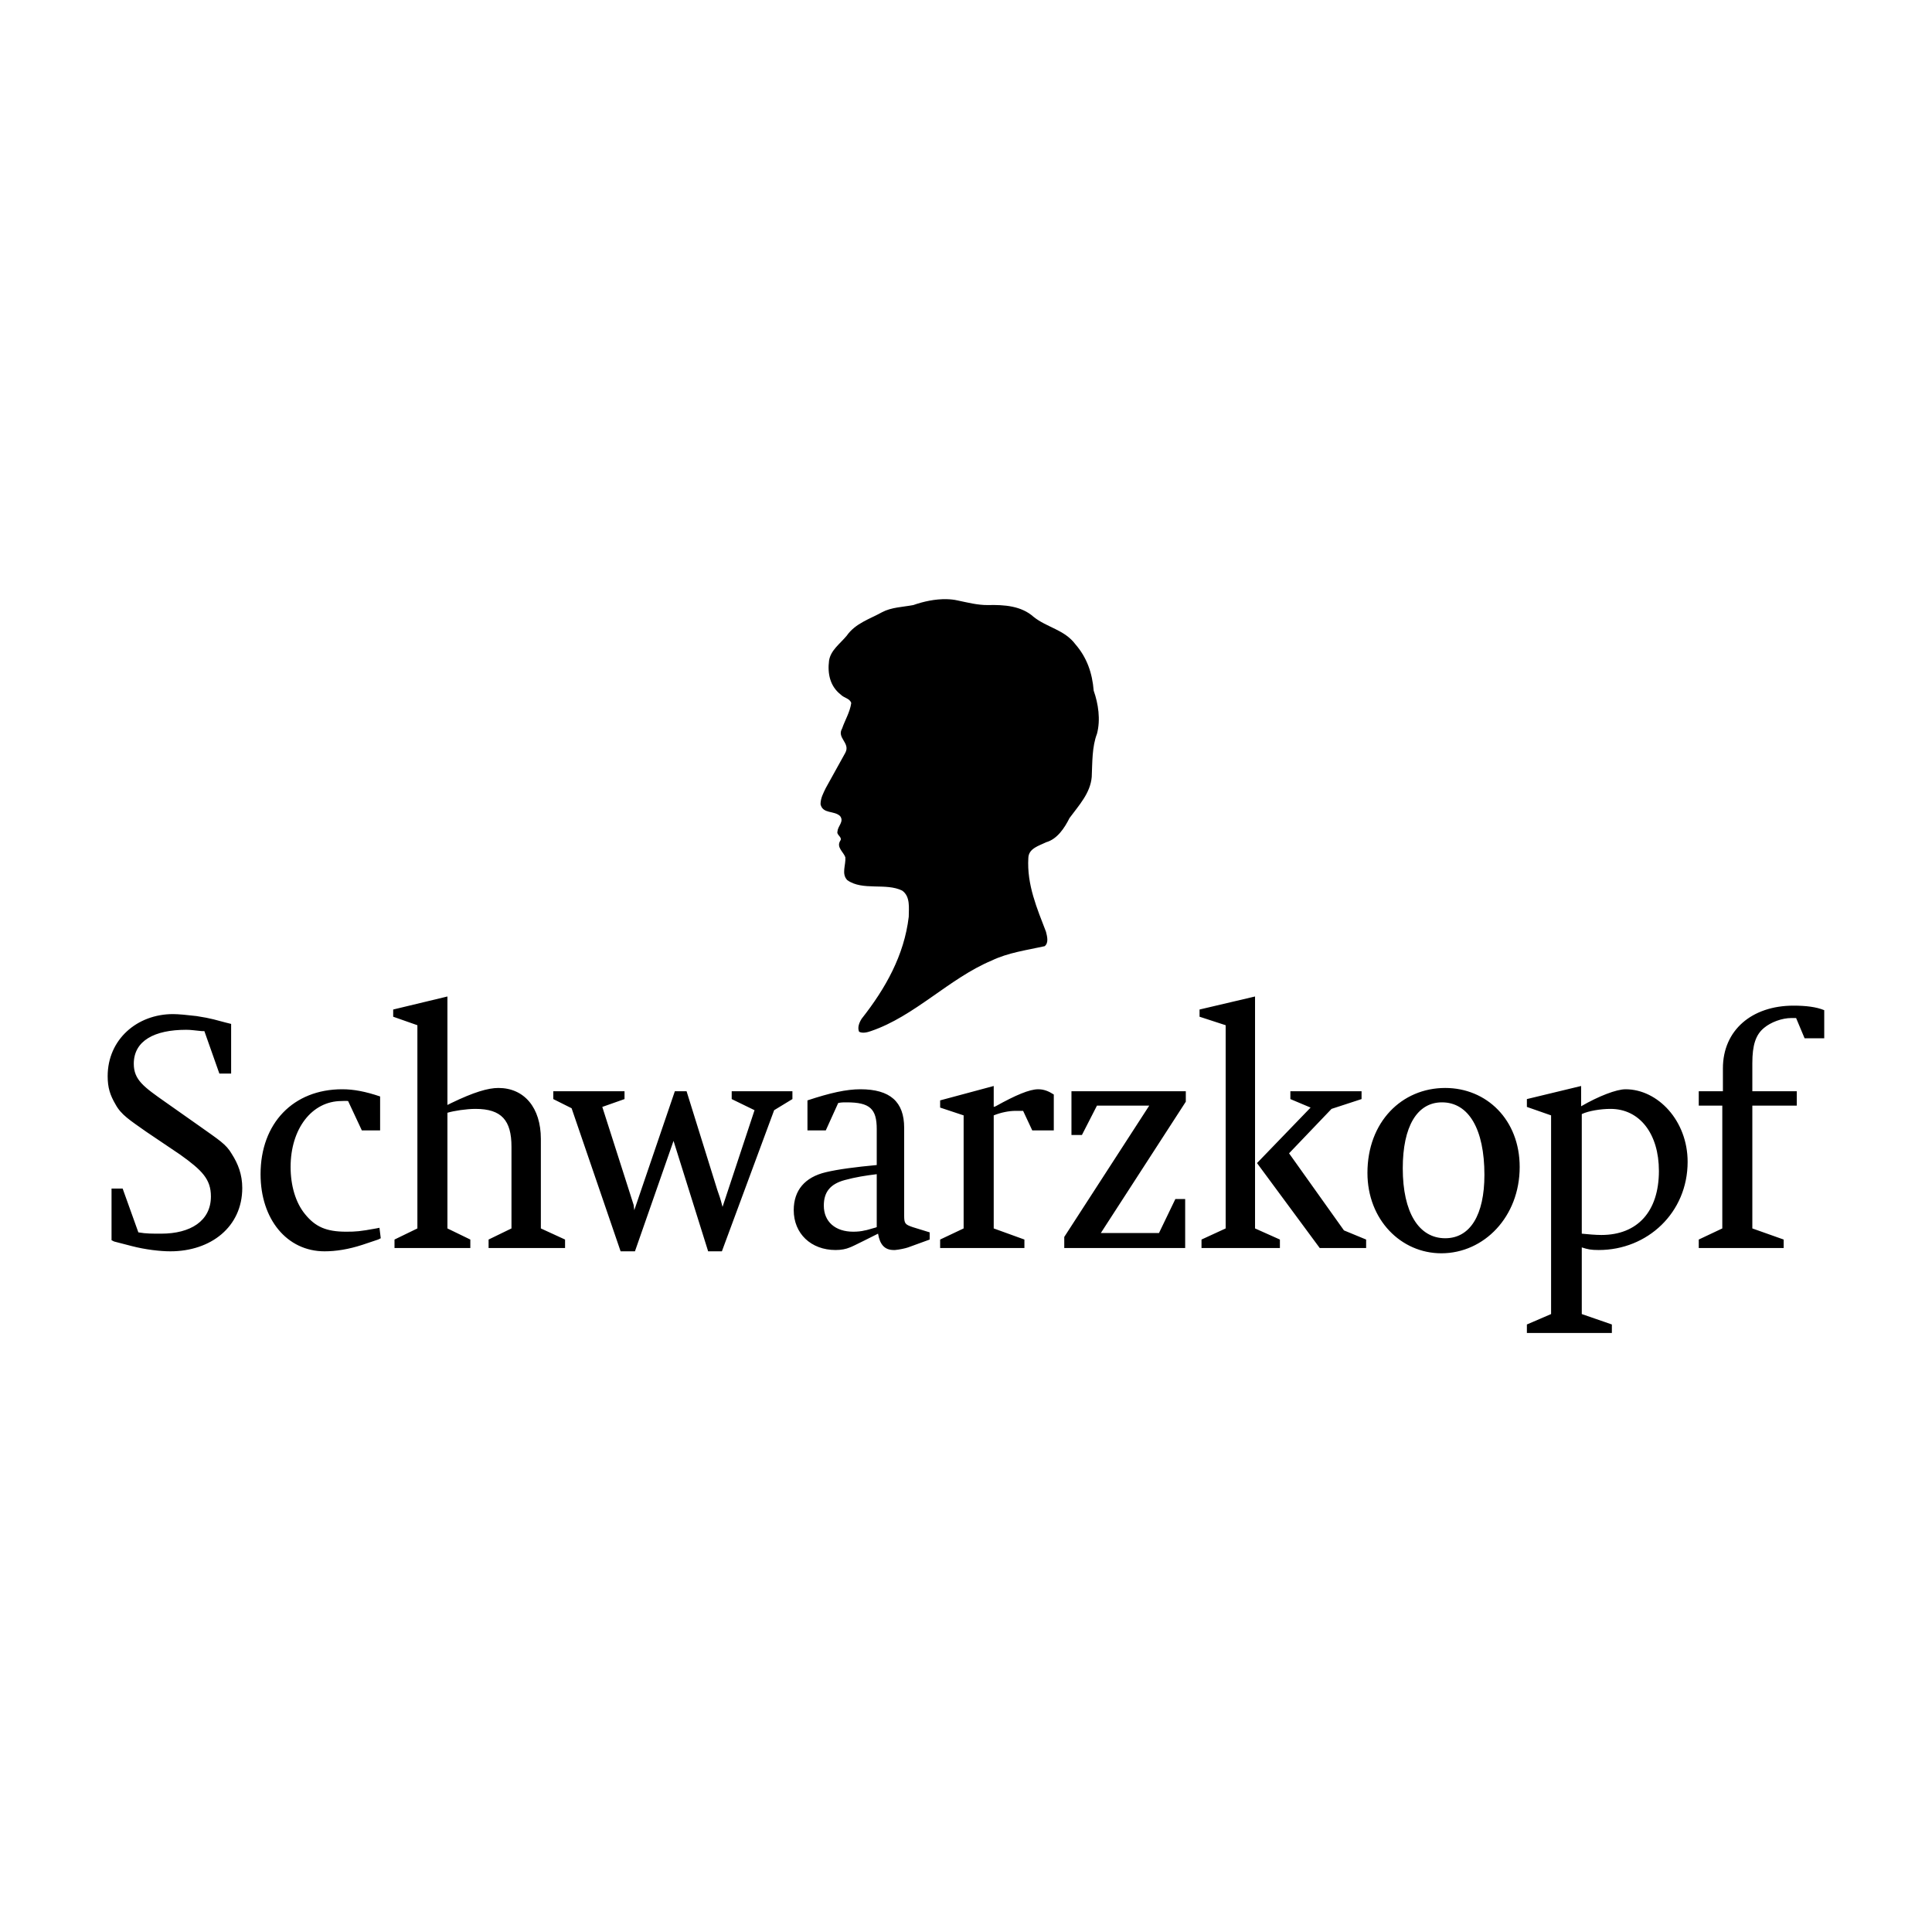
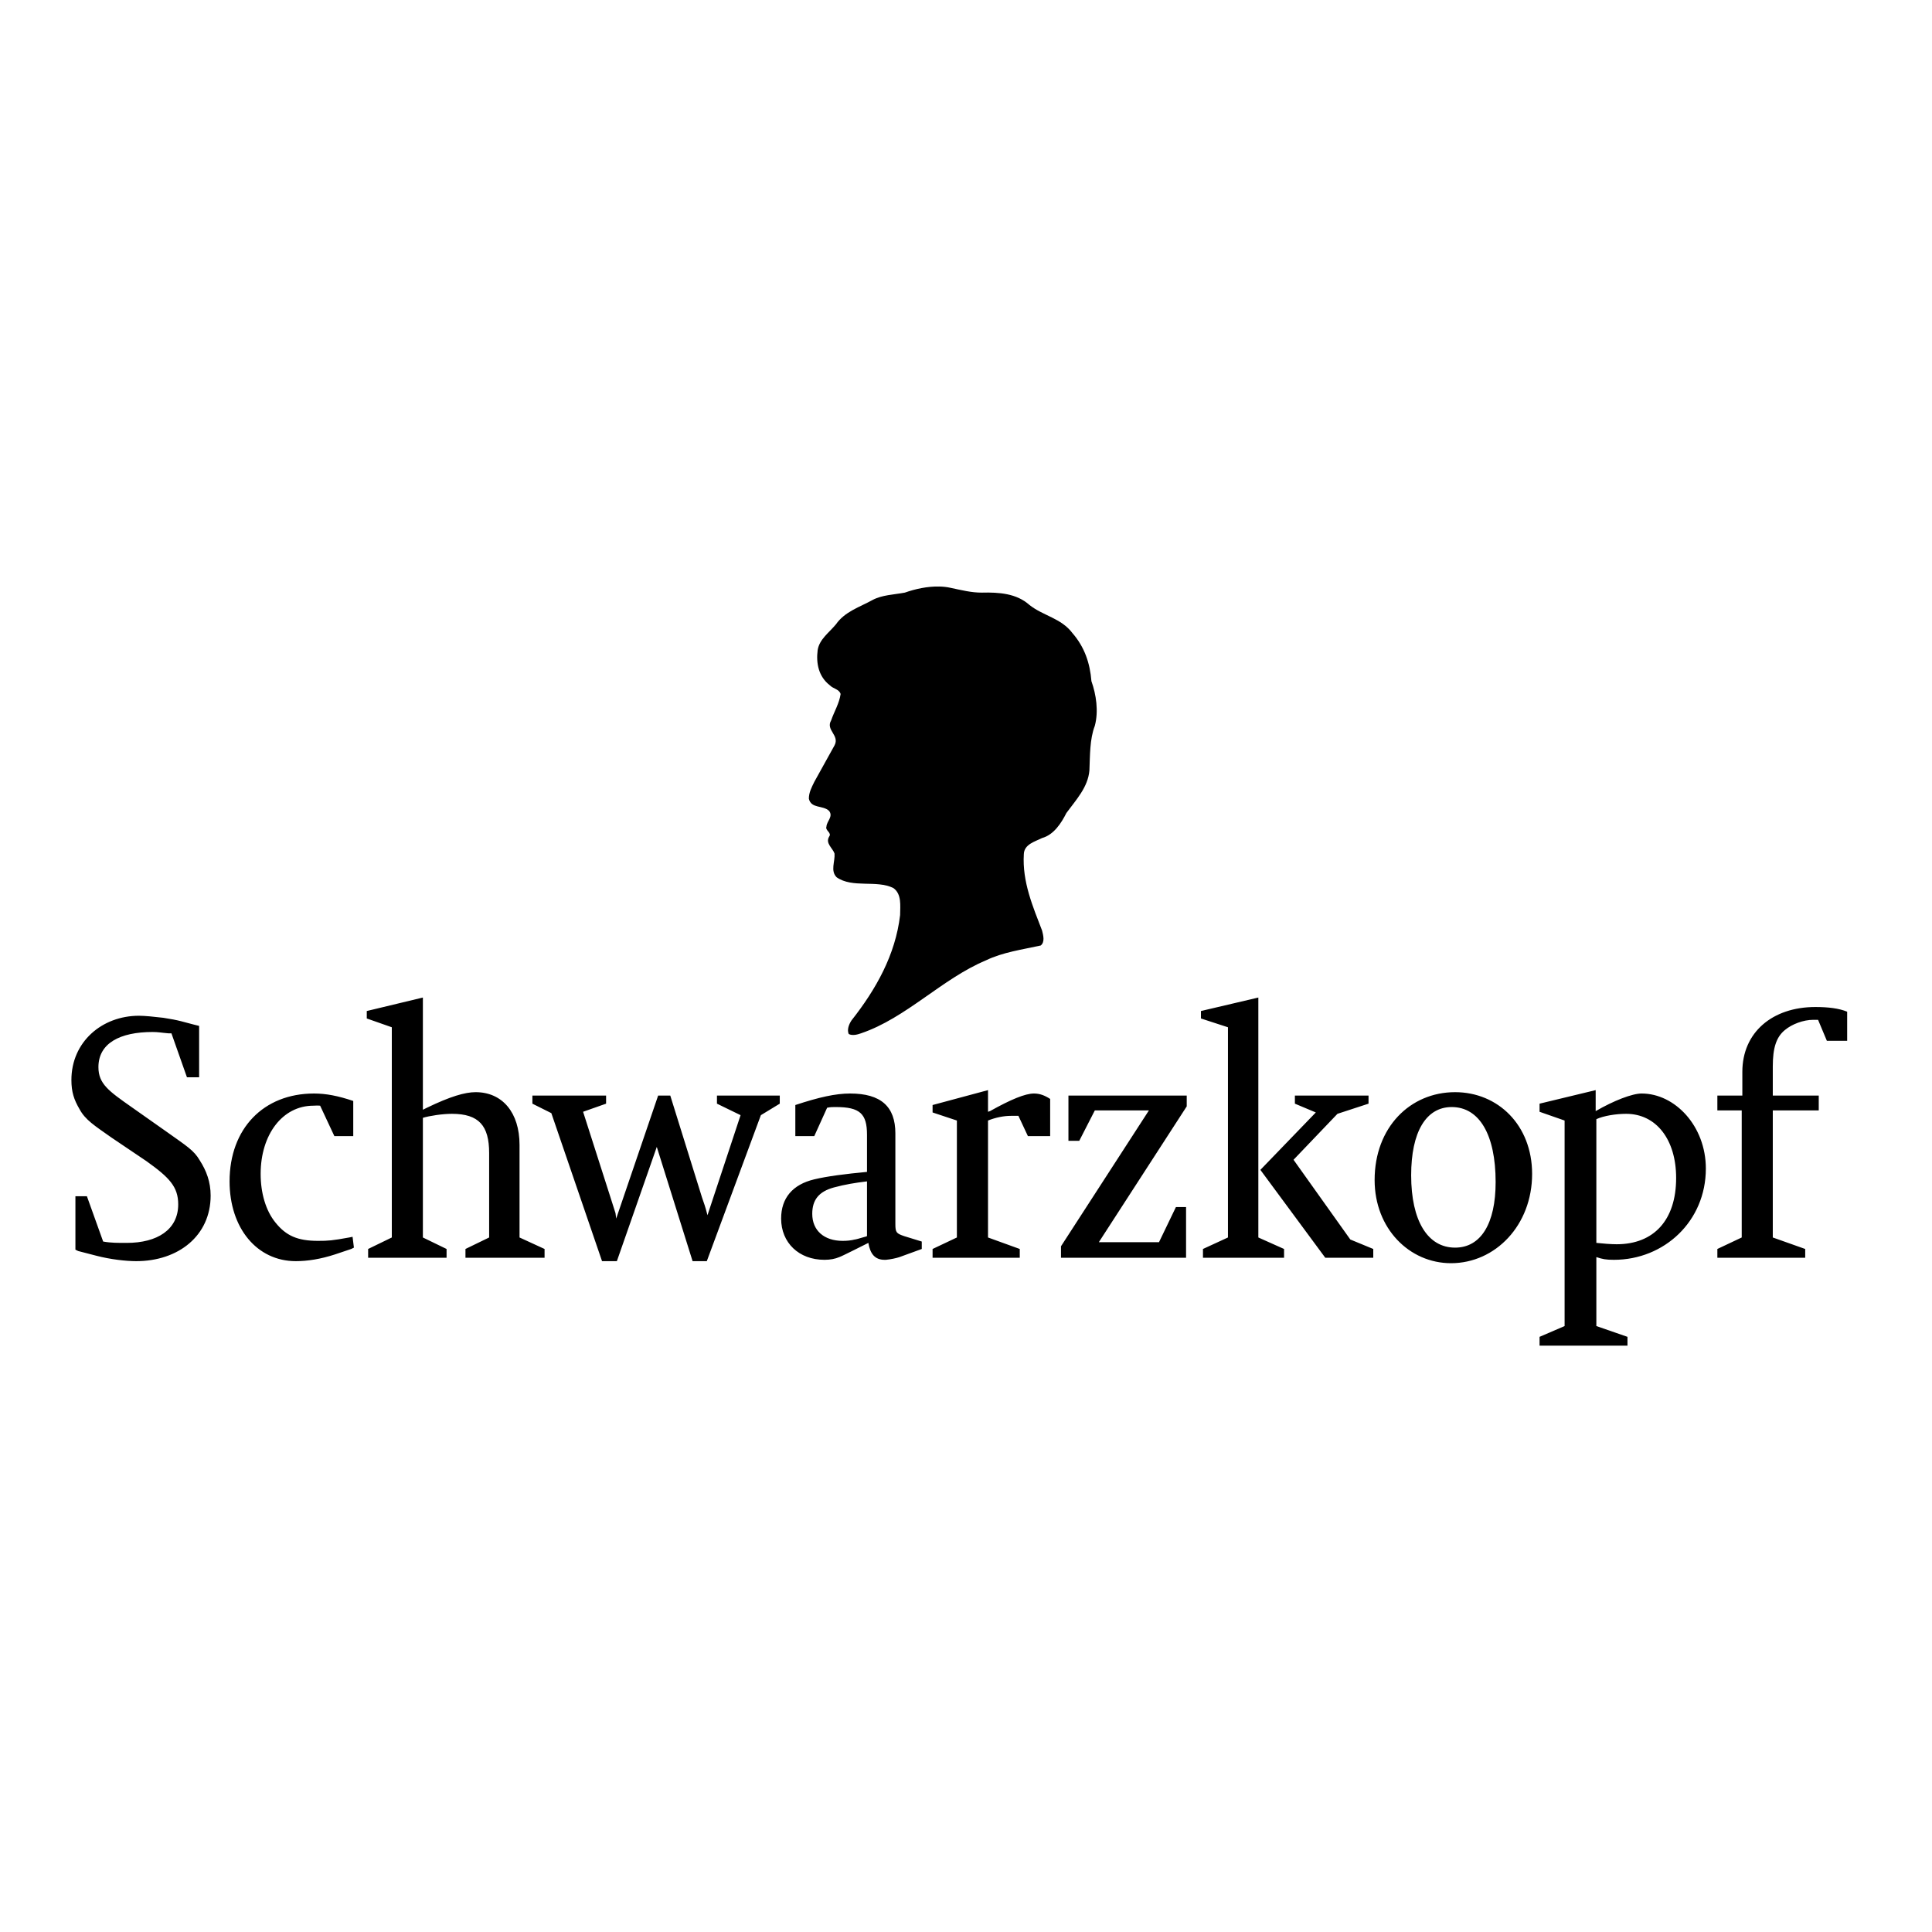
- <svg xmlns="http://www.w3.org/2000/svg" width="200" zoomAndPan="magnify" viewBox="0 0 150 150" height="200" preserveAspectRatio="xMidYMid meet" version="1.0">
+ <svg xmlns="http://www.w3.org/2000/svg" width="200" zoomAndPan="magnify" viewBox="3 43 145 64" height="200" preserveAspectRatio="xMidYMid meet" version="1.0">
  <defs>
    <clipPath id="6292a69d29">
      <path d="M 8.062 46.52 L 142 46.52 L 142 103.52 L 8.062 103.52 Z M 8.062 46.52 " clip-rule="nonzero" />
    </clipPath>
  </defs>
  <g clip-path="url(#6292a69d29)">
    <path fill="#000000" d="M 73.496 46.52 C 72.605 46.5 71.699 46.699 70.91 46.977 C 70.082 47.133 69.207 47.145 68.477 47.535 C 67.531 48.062 66.41 48.391 65.734 49.363 C 65.207 49.996 64.496 50.48 64.367 51.289 C 64.238 52.293 64.441 53.281 65.277 53.93 C 65.527 54.195 65.984 54.219 66.09 54.586 C 65.988 55.297 65.605 55.906 65.379 56.566 C 64.949 57.297 66.039 57.68 65.633 58.441 L 64.113 61.184 C 63.922 61.582 63.703 61.973 63.707 62.449 C 63.887 63.211 64.77 62.914 65.227 63.363 C 65.551 63.785 65.047 64.137 65.027 64.531 C 64.91 64.844 65.453 64.988 65.227 65.293 C 64.93 65.793 65.488 66.141 65.633 66.559 C 65.68 67.172 65.309 67.844 65.785 68.336 C 66.977 69.18 68.789 68.52 70.047 69.148 C 70.688 69.602 70.559 70.488 70.555 71.176 C 70.203 74.164 68.75 76.746 66.902 79.09 C 66.715 79.379 66.555 79.777 66.699 80.105 C 66.973 80.246 67.34 80.152 67.613 80.055 C 71.02 78.902 73.691 75.961 77 74.574 C 78.277 73.961 79.699 73.773 81.109 73.461 C 81.438 73.191 81.297 72.695 81.211 72.344 C 80.52 70.539 79.715 68.691 79.84 66.609 C 79.863 65.859 80.691 65.66 81.211 65.395 C 82.09 65.152 82.656 64.273 83.035 63.516 C 83.766 62.523 84.656 61.582 84.762 60.32 C 84.812 59.199 84.781 57.977 85.168 56.973 C 85.461 55.883 85.27 54.621 84.914 53.625 C 84.805 52.258 84.391 51.055 83.492 50.02 C 82.648 48.887 81.277 48.719 80.246 47.891 C 79.293 47.039 77.973 46.945 76.695 46.977 C 75.906 46.984 75.121 46.781 74.359 46.621 C 74.066 46.555 73.793 46.527 73.496 46.52 Z M 34.738 77.367 L 30.527 78.379 L 30.527 78.938 L 32.406 79.598 L 32.406 95.375 L 30.629 96.238 L 30.629 96.898 L 36.516 96.898 L 36.516 96.238 L 34.738 95.375 L 34.738 86.395 C 35.234 86.242 36.211 86.094 36.918 86.094 C 38.949 86.094 39.711 86.992 39.711 89.035 L 39.711 95.375 L 37.934 96.238 L 37.934 96.898 L 43.871 96.898 L 43.871 96.238 L 41.992 95.375 L 41.992 88.426 C 41.992 86 40.703 84.469 38.695 84.469 C 37.895 84.469 36.789 84.793 35.043 85.637 L 34.738 85.789 Z M 97.441 77.367 L 93.133 78.379 L 93.133 78.938 L 95.16 79.598 L 95.16 95.375 L 93.285 96.238 L 93.285 96.898 L 99.371 96.898 L 99.371 96.238 L 97.441 95.375 Z M 139.246 78.078 C 136.016 78.078 133.766 79.984 133.766 82.945 L 133.766 84.723 L 131.891 84.723 L 131.891 85.84 L 133.719 85.84 L 133.719 95.375 L 131.891 96.238 L 131.891 96.898 L 138.484 96.898 L 138.484 96.238 L 136.051 95.375 L 136.051 85.84 L 139.5 85.84 L 139.5 84.723 L 136.051 84.723 L 136.051 82.539 C 136.051 81.16 136.305 80.336 136.965 79.801 C 137.484 79.367 138.34 79.039 139.094 79.039 C 139.164 79.039 139.309 79.039 139.449 79.039 L 140.109 80.613 L 141.633 80.613 L 141.633 78.43 C 141.016 78.176 140.215 78.078 139.246 78.078 Z M 13.43 78.734 C 10.648 78.734 8.359 80.699 8.359 83.555 C 8.359 84.453 8.551 85.027 8.965 85.738 C 9.406 86.555 10.082 86.969 11.352 87.867 L 13.988 89.645 C 15.699 90.867 16.375 91.559 16.375 92.891 C 16.375 94.797 14.789 95.781 12.52 95.781 C 11.859 95.781 11.352 95.789 10.742 95.68 L 9.523 92.281 L 8.66 92.281 L 8.66 96.289 L 8.863 96.391 L 10.234 96.746 C 11.285 97.02 12.445 97.152 13.227 97.152 C 16.379 97.152 18.809 95.25 18.809 92.23 C 18.809 91.195 18.484 90.355 17.996 89.594 C 17.555 88.832 17.023 88.523 15.461 87.41 L 12.871 85.586 C 11.164 84.387 10.387 83.844 10.387 82.59 C 10.387 80.797 12.004 79.953 14.445 79.953 C 14.887 79.953 15.027 80 15.664 80.055 L 15.867 80.055 L 17.031 83.352 L 17.945 83.352 L 17.945 79.496 L 17.539 79.395 L 16.578 79.141 C 16.258 79.059 15.82 78.973 15.258 78.887 C 14.574 78.805 13.848 78.734 13.43 78.734 Z M 77.152 84.316 L 72.992 85.434 L 72.992 85.992 L 74.816 86.598 L 74.816 95.375 L 72.992 96.238 L 72.992 96.898 L 79.535 96.898 L 79.535 96.238 L 77.152 95.375 L 77.152 86.598 C 77.715 86.371 78.332 86.246 78.875 86.246 C 78.992 86.246 79.172 86.246 79.434 86.246 L 80.145 87.766 L 81.816 87.766 L 81.816 84.977 C 81.418 84.719 81.047 84.57 80.602 84.57 C 79.938 84.57 78.859 85.02 77.301 85.891 L 77.152 85.941 Z M 122.758 84.316 L 118.547 85.332 L 118.547 85.941 L 120.426 86.598 L 120.426 102.023 L 118.547 102.832 L 118.547 103.492 L 125.145 103.492 L 125.145 102.832 L 122.809 102.023 L 122.809 96.848 C 123.281 97 123.512 97.051 124.129 97.051 C 127.902 97.051 131.027 94.16 131.027 90.203 C 131.027 87.012 128.711 84.57 126.207 84.57 C 125.504 84.57 124.125 85.098 122.758 85.891 Z M 112.207 84.469 C 108.832 84.469 106.168 87.109 106.168 91.062 C 106.168 94.715 108.785 97.305 111.902 97.305 C 115.227 97.305 117.988 94.461 117.988 90.605 C 117.988 86.934 115.414 84.469 112.207 84.469 Z M 26.57 84.57 C 22.773 84.57 20.23 87.207 20.23 91.164 C 20.23 94.66 22.277 97.152 25.199 97.152 C 26.074 97.152 27.059 97 28.145 96.645 L 29.359 96.238 L 29.562 96.137 L 29.461 95.324 L 29.207 95.375 C 27.957 95.605 27.629 95.629 26.875 95.629 C 25.34 95.629 24.48 95.254 23.68 94.262 C 22.945 93.367 22.562 92.035 22.562 90.605 C 22.562 87.645 24.207 85.484 26.52 85.484 C 26.66 85.484 26.793 85.461 27.027 85.484 L 28.094 87.766 L 29.512 87.766 L 29.512 85.129 C 28.379 84.746 27.469 84.57 26.57 84.57 Z M 66.801 84.57 C 65.715 84.57 64.461 84.848 62.691 85.434 L 62.691 87.766 L 64.113 87.766 L 65.078 85.637 C 65.359 85.582 65.477 85.586 65.734 85.586 C 67.531 85.586 68.07 86.082 68.07 87.664 L 68.07 90.453 C 66.441 90.605 65.055 90.785 64.113 91.012 C 62.484 91.398 61.625 92.422 61.625 93.957 C 61.625 95.77 62.961 97.051 64.875 97.051 C 65.32 97.051 65.684 96.977 65.988 96.848 C 66.133 96.797 66.488 96.621 67.055 96.34 L 68.172 95.781 C 68.312 96.625 68.68 97.051 69.387 97.051 L 69.488 97.051 C 69.82 97.023 70.293 96.922 70.504 96.848 L 72.18 96.238 L 72.18 95.68 L 70.859 95.273 C 70.27 95.07 70.199 95 70.199 94.359 L 70.199 87.562 C 70.199 85.547 69.113 84.57 66.801 84.57 Z M 42.957 84.723 L 42.957 85.332 L 44.379 86.043 L 48.184 97.152 L 49.297 97.152 L 52.293 88.578 L 54.98 97.152 L 56.047 97.152 L 60.105 86.195 L 61.523 85.332 L 61.523 84.723 L 56.809 84.723 L 56.809 85.332 L 58.582 86.195 L 56.098 93.703 C 55.906 92.961 55.855 92.867 55.691 92.383 L 53.305 84.723 L 52.395 84.723 L 49.246 93.957 L 49.195 93.551 L 48.742 92.129 L 46.762 85.941 L 48.488 85.332 L 48.488 84.723 Z M 83.188 84.723 L 83.188 88.121 L 84 88.121 L 85.168 85.84 L 89.227 85.84 L 82.629 96.035 L 82.629 96.898 L 92.016 96.898 L 92.016 93.094 L 91.254 93.094 L 89.984 95.73 L 85.469 95.73 L 92.066 85.535 L 92.066 84.723 Z M 100.184 84.723 L 100.184 85.332 L 101.754 85.992 L 97.594 90.301 L 102.465 96.898 L 106.066 96.898 L 106.066 96.238 L 104.344 95.527 L 100.082 89.543 L 103.379 86.094 L 105.711 85.332 L 105.711 84.723 Z M 111.953 85.586 C 114.031 85.586 115.25 87.668 115.25 91.215 C 115.25 94.332 114.141 96.137 112.207 96.137 C 110.152 96.137 108.91 94.129 108.91 90.707 C 108.91 87.465 110.02 85.586 111.953 85.586 Z M 125.043 86.094 C 127.305 86.094 128.797 88.027 128.797 90.91 C 128.797 94.051 127.141 95.883 124.332 95.883 C 123.883 95.883 123.305 95.832 122.809 95.781 L 122.809 86.496 C 123.352 86.242 124.285 86.094 125.043 86.094 Z M 68.07 91.164 L 68.07 95.273 C 67.973 95.301 67.965 95.324 67.918 95.324 C 67.469 95.453 67.227 95.527 67.156 95.527 C 66.871 95.602 66.551 95.629 66.242 95.629 C 64.852 95.629 63.961 94.852 63.961 93.602 C 63.961 92.555 64.453 91.93 65.582 91.621 C 66.434 91.391 67.195 91.27 68.07 91.164 Z M 68.07 91.164 " fill-opacity="1" fill-rule="nonzero" />
  </g>
</svg>
